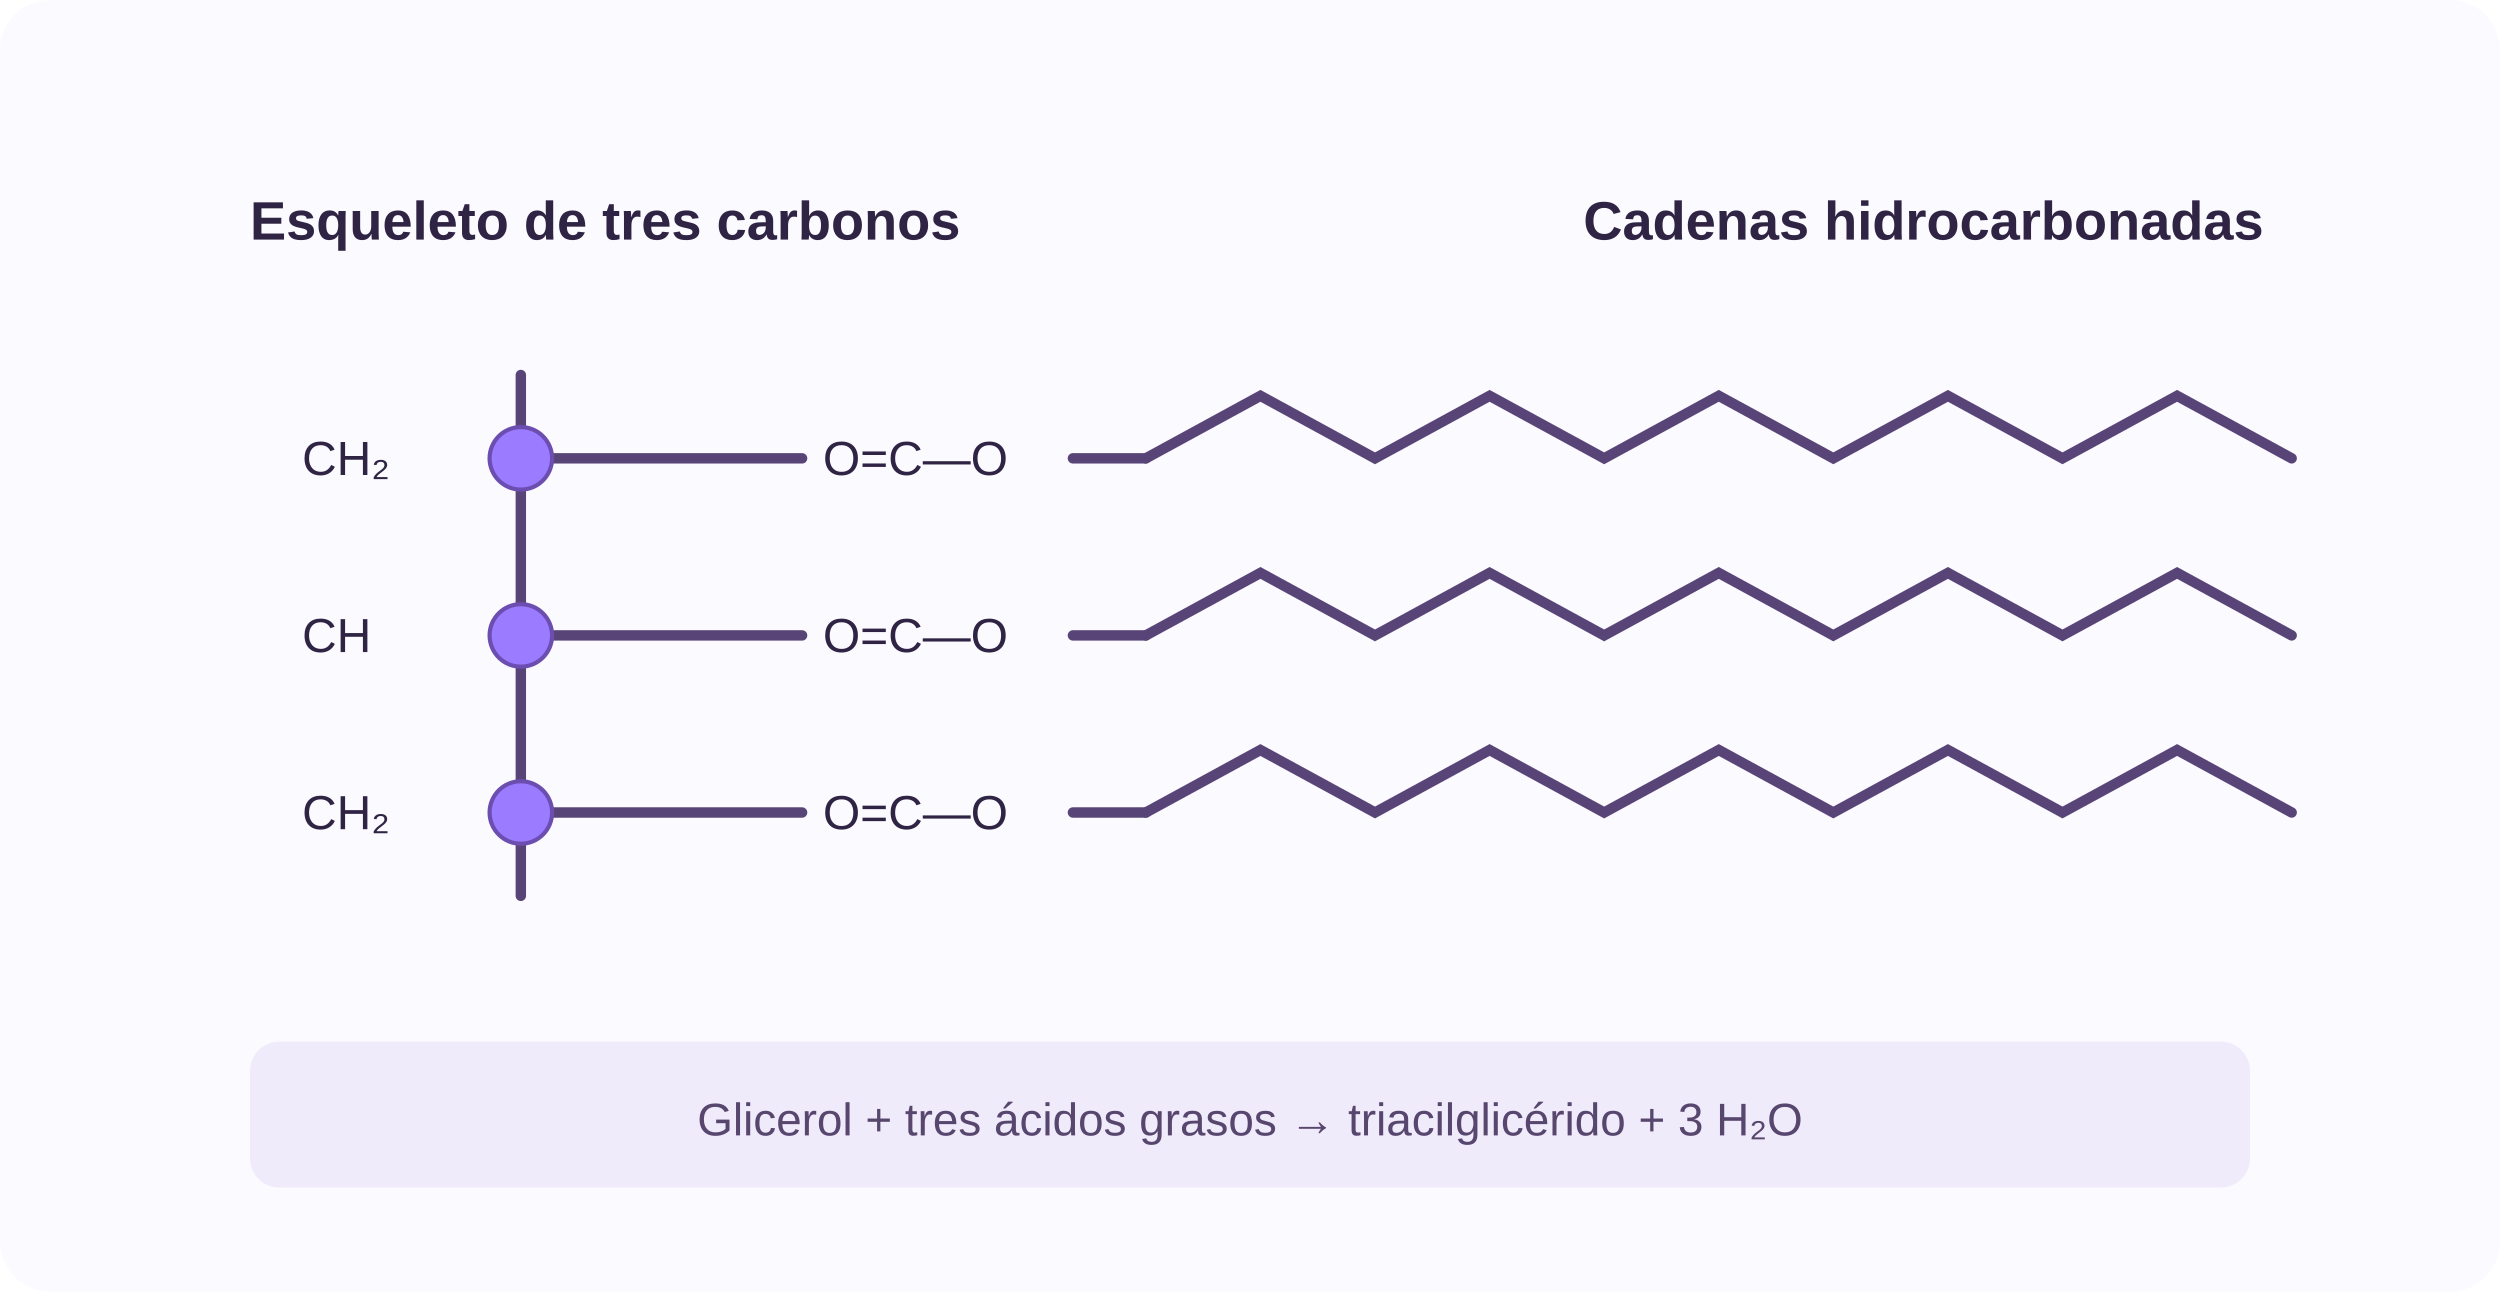
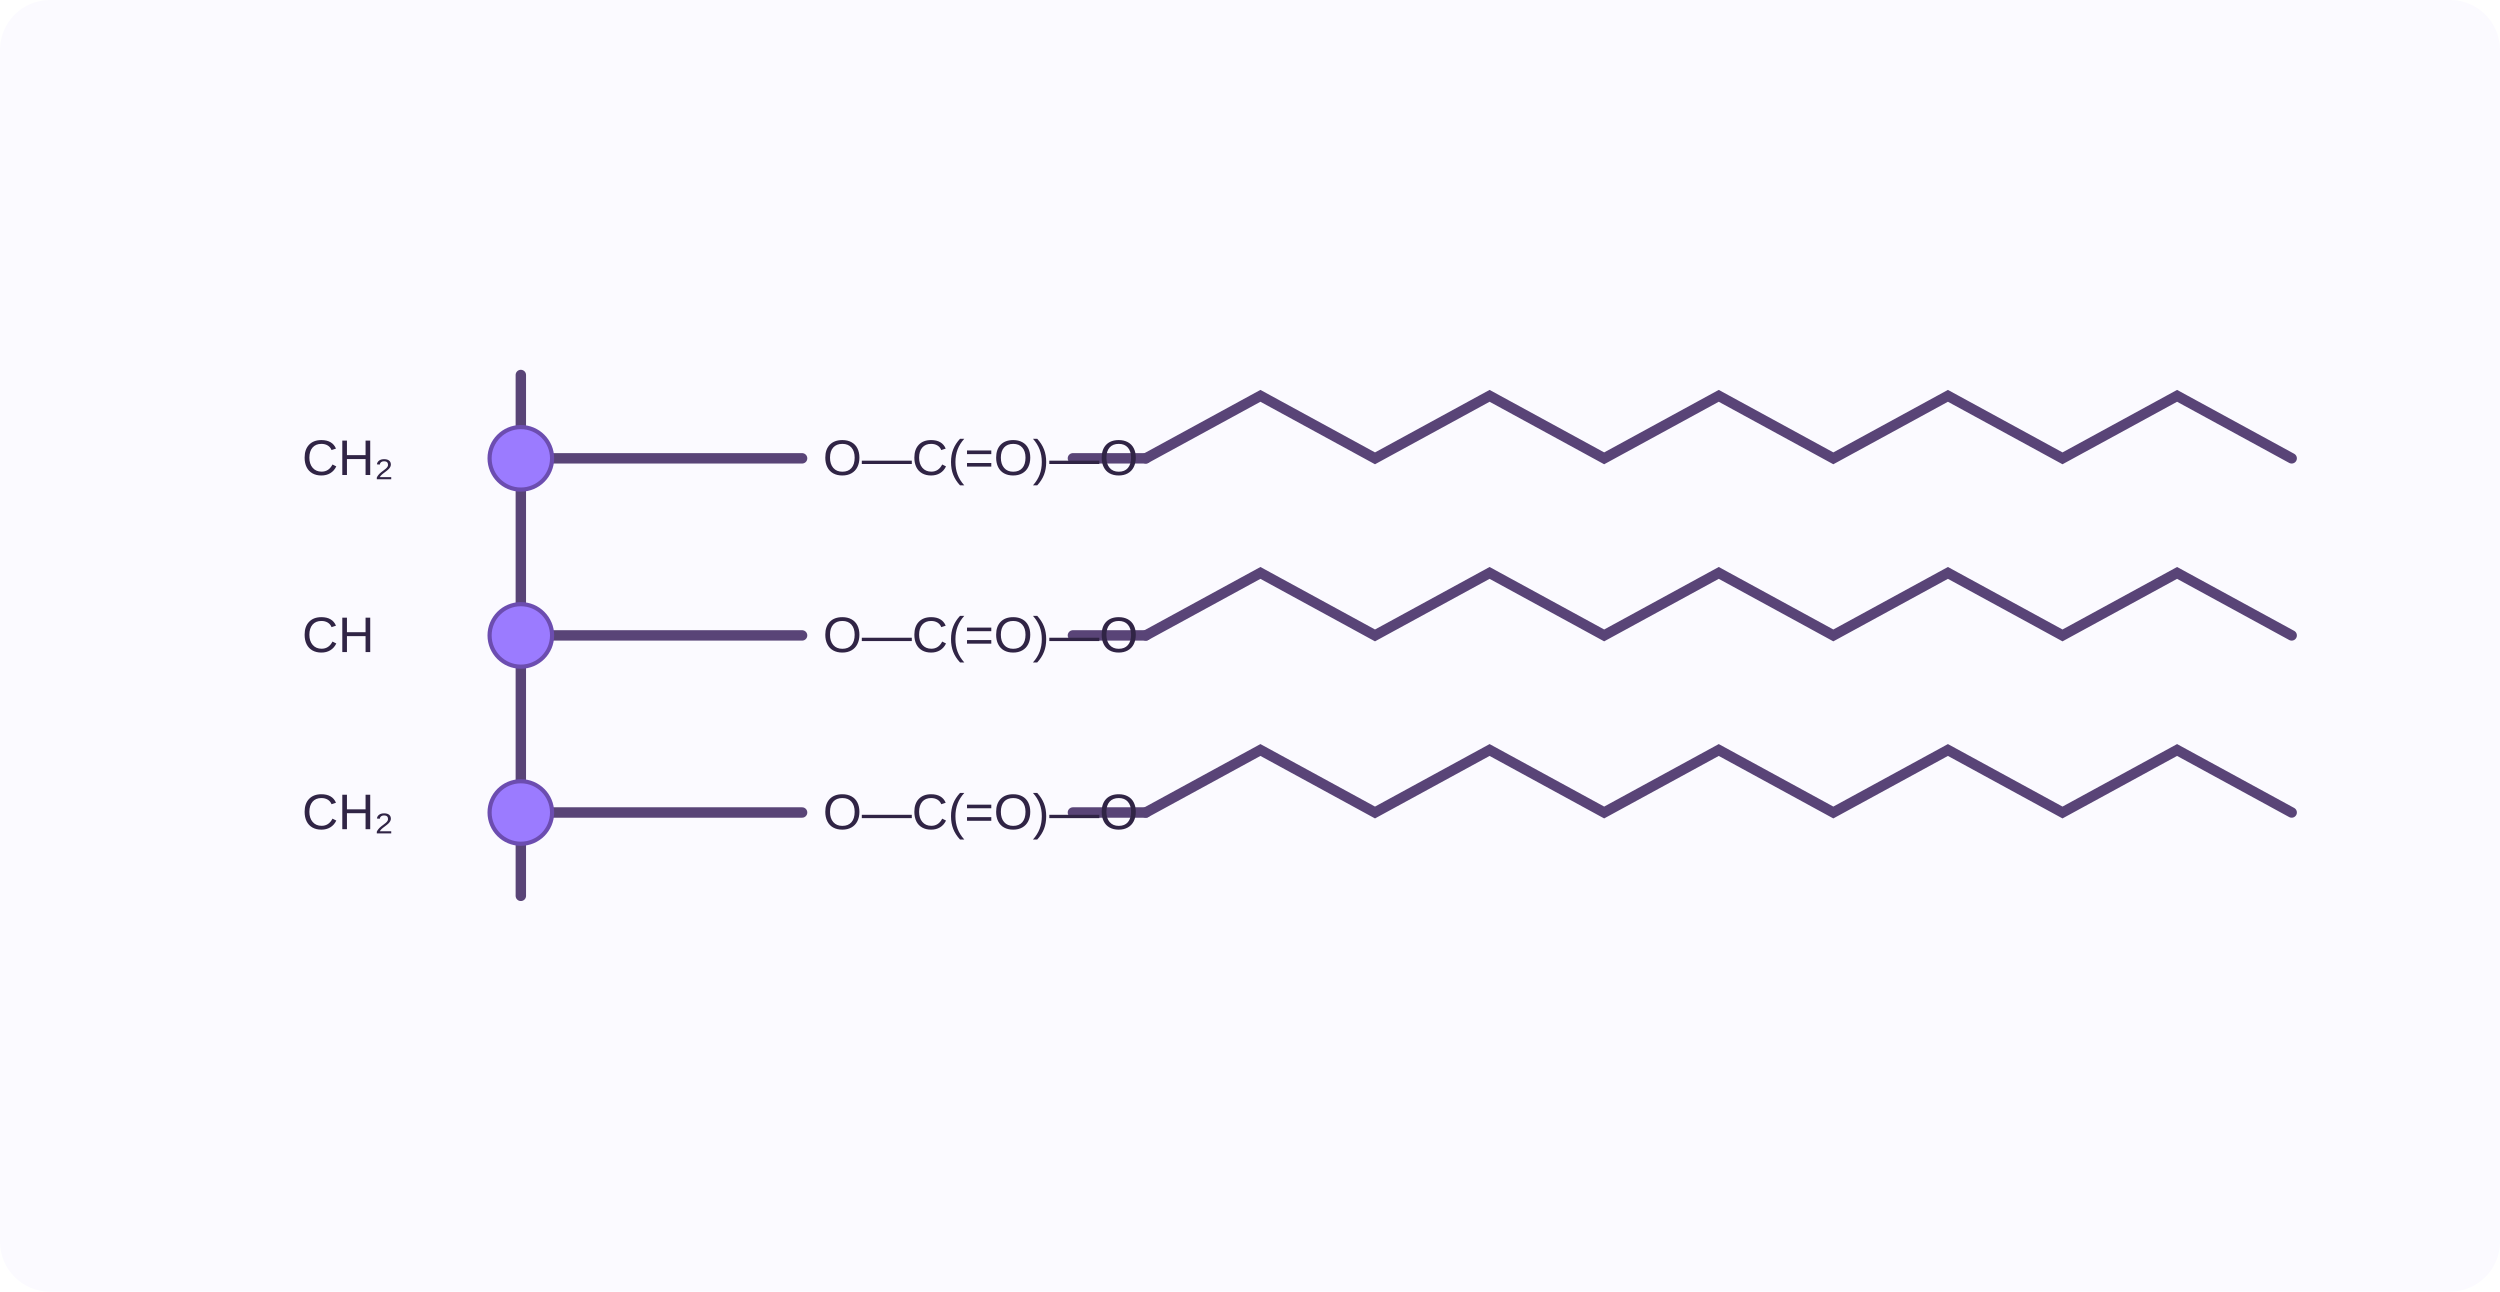
<svg xmlns="http://www.w3.org/2000/svg" viewBox="0 0 1200 620" role="img" aria-labelledby="t d">
  <rect width="1200" height="620" rx="24" fill="#fbfaff" />
-   <g font-family="Arial" fill="#302445">
-     <text x="120" y="115" font-size="26" font-weight="700">Esqueleto de tres carbonos</text>
-     <text x="760" y="115" font-size="26" font-weight="700">Cadenas hidrocarbonadas</text>
-   </g>
  <g stroke="#594477" stroke-width="5" fill="none" stroke-linecap="round">
    <path d="M250 180V430" />
    <path d="M250 220H385M515 220H550" />
    <path d="M250 305H385M515 305H550" />
    <path d="M250 390H385M515 390H550" />
    <path d="M550 220L605 190L660 220L715 190L770 220L825 190L880 220L935 190L990 220L1045 190L1100 220" />
    <path d="M550 305L605 275L660 305L715 275L770 305L825 275L880 305L935 275L990 305L1045 275L1100 305" />
    <path d="M550 390L605 360L660 390L715 360L770 390L825 360L880 390L935 360L990 390L1045 360L1100 390" />
  </g>
  <g fill="#9b7bff" stroke="#6c4db0" stroke-width="2">
    <circle cx="250" cy="220" r="15" />
    <circle cx="250" cy="305" r="15" />
    <circle cx="250" cy="390" r="15" />
  </g>
-   <g font-family="Arial" font-size="23" fill="#302445">
+   <g font-family="Arial" font-size="24" fill="#302445">
    <text x="145" y="228">CH₂</text>
    <text x="145" y="313">CH</text>
    <text x="145" y="398">CH₂</text>
-     <text x="395" y="228">O=C—O</text>
-     <text x="395" y="313">O=C—O</text>
-     <text x="395" y="398">O=C—O</text>
+     <text x="395" y="228">O—C(=O)—O</text>
+     <text x="395" y="313">O—C(=O)—O</text>
+     <text x="395" y="398">O—C(=O)—O</text>
  </g>
-   <rect x="120" y="500" width="960" height="70" rx="14" fill="#f0ebfa" />
-   <text x="600" y="545" font-family="Arial" font-size="22" fill="#57466e" text-anchor="middle">Glicerol + tres ácidos grasos → triacilglicérido + 3 H₂O</text>
</svg>
